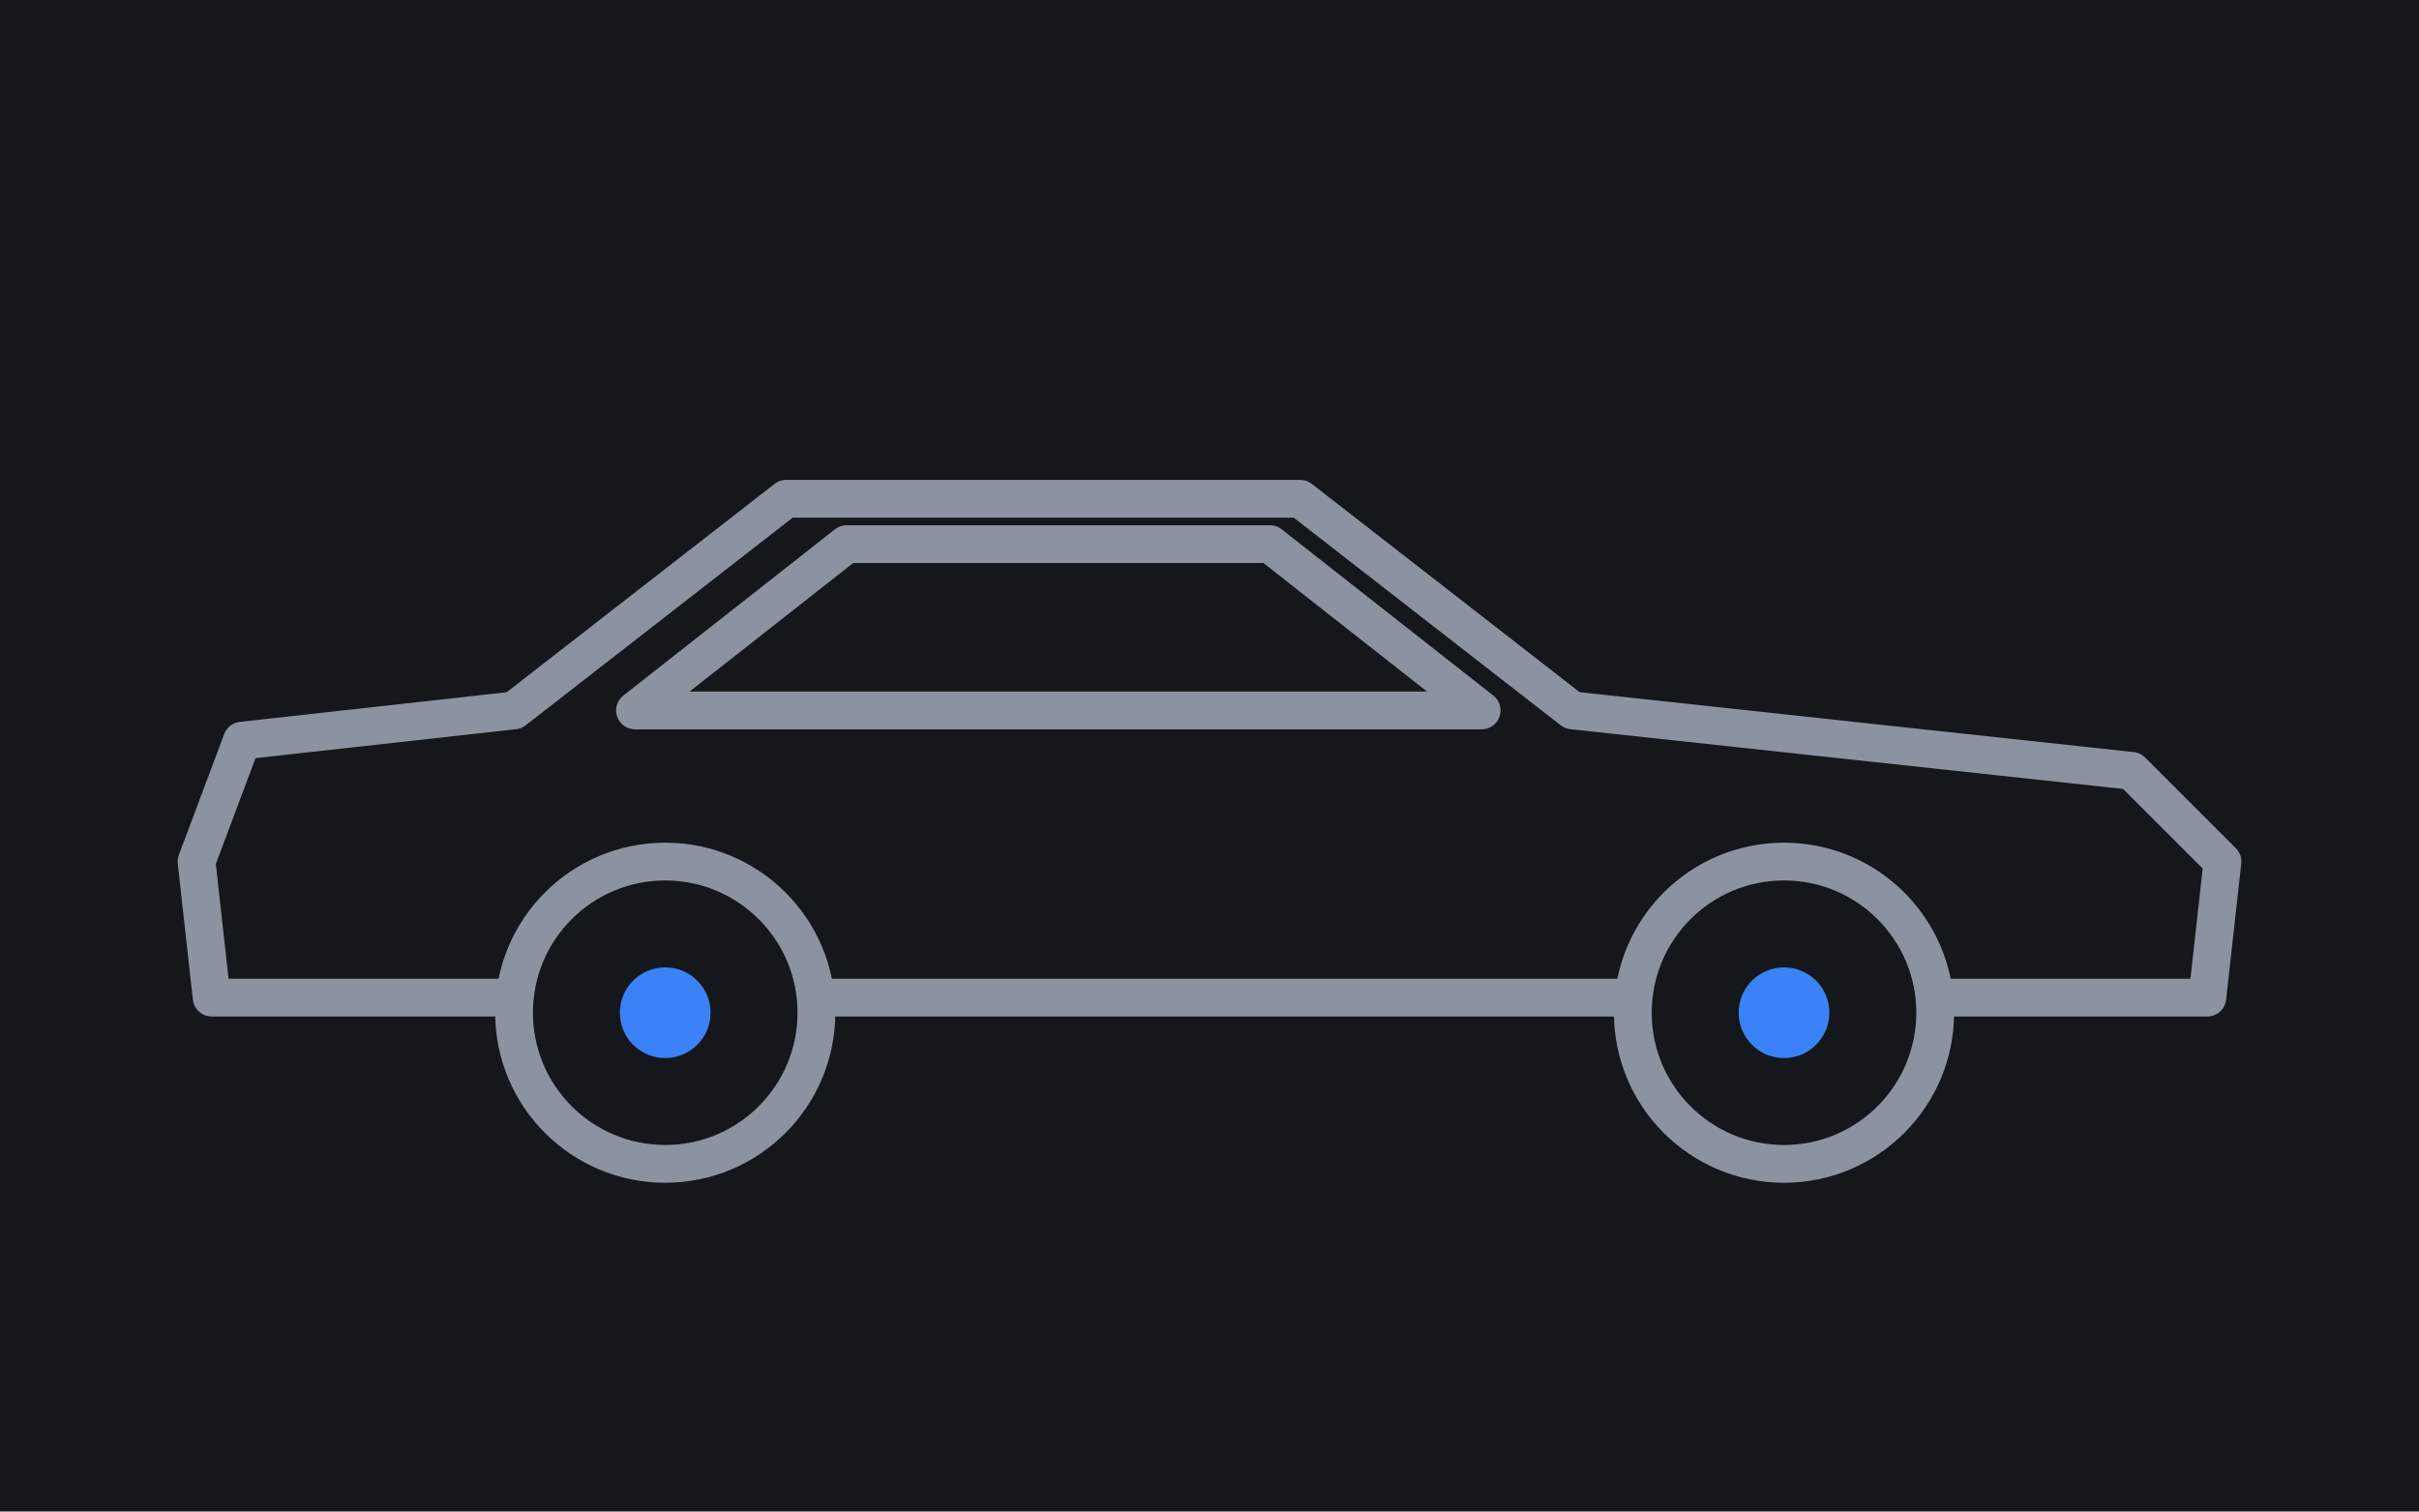
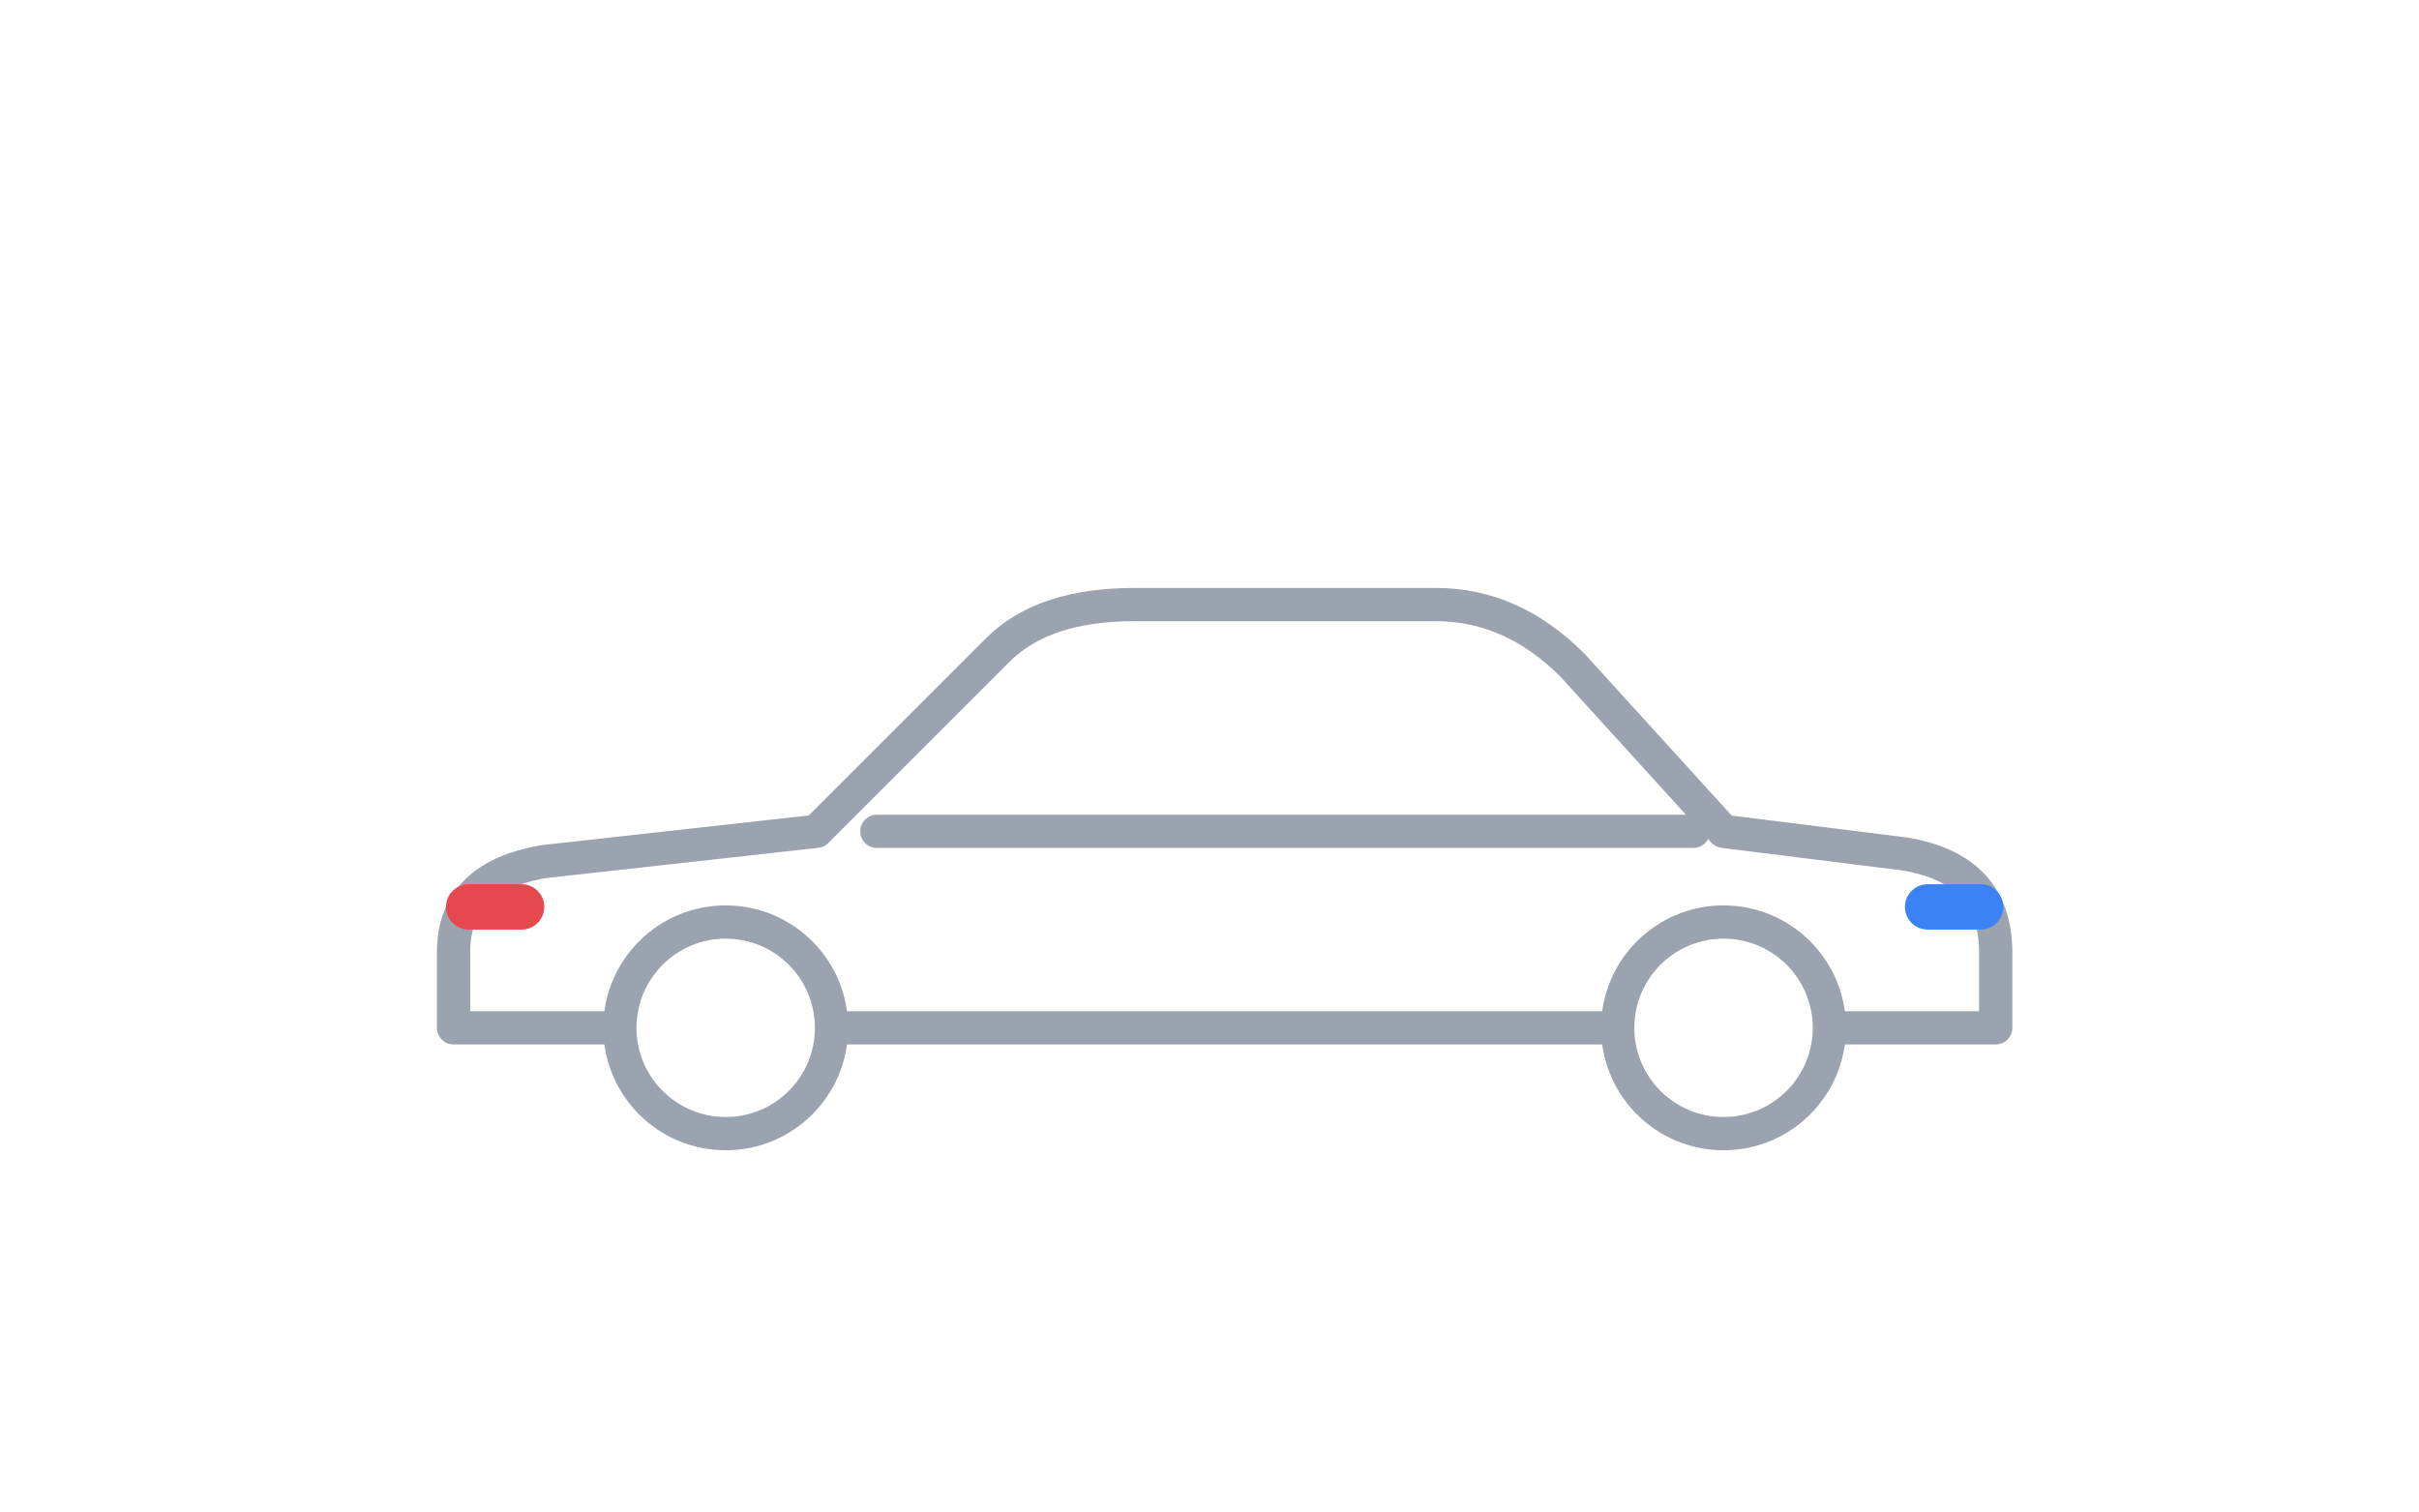
- <svg xmlns="http://www.w3.org/2000/svg" viewBox="0 0 160 100" width="160" height="100">
-   <rect width="160" height="100" fill="#14171b" />
-   <g fill="none" stroke="#8b93a0" stroke-width="2.5" stroke-linejoin="round" stroke-linecap="round">
-     <path d="M14 66 H146 L147 57 L141 51 L104 47 L86 33 H52 L34 47 L16 49 L13 57 Z" />
-     <path d="M56 36 H84 L98 47 H42 Z" />
-     <circle cx="44" cy="67" r="10" fill="#14171b" />
-     <circle cx="118" cy="67" r="10" fill="#14171b" />
-   </g>
-   <g fill="#3b82f6">
-     <circle cx="44" cy="67" r="3" />
-     <circle cx="118" cy="67" r="3" />
-   </g>
+ <svg xmlns="http://www.w3.org/2000/svg" viewBox="0 0 160 100" width="160" height="100" fill="none" stroke-linecap="round" stroke-linejoin="round">
+   <path d="M40 68 H30 V63 Q30 58 36 57 L54 55 L66 43 Q69 40 75 40 H95 Q100 40 104 44 L114 55 L126 56.5 Q132 57.5 132 63 V68 H122 M106 68 H56" stroke="#9aa3ae" stroke-width="2.2" />
+   <path d="M58 55 H112" stroke="#9aa3ae" stroke-width="2.2" />
+   <circle cx="48" cy="68" r="7" stroke="#9aa3ae" stroke-width="2.2" />
+   <circle cx="114" cy="68" r="7" stroke="#9aa3ae" stroke-width="2.2" />
+   <path d="M127.5 60 H131" stroke="#3b82f6" stroke-width="3" />
+   <path d="M31 60 H34.5" stroke="#e5484d" stroke-width="3" />
</svg>
